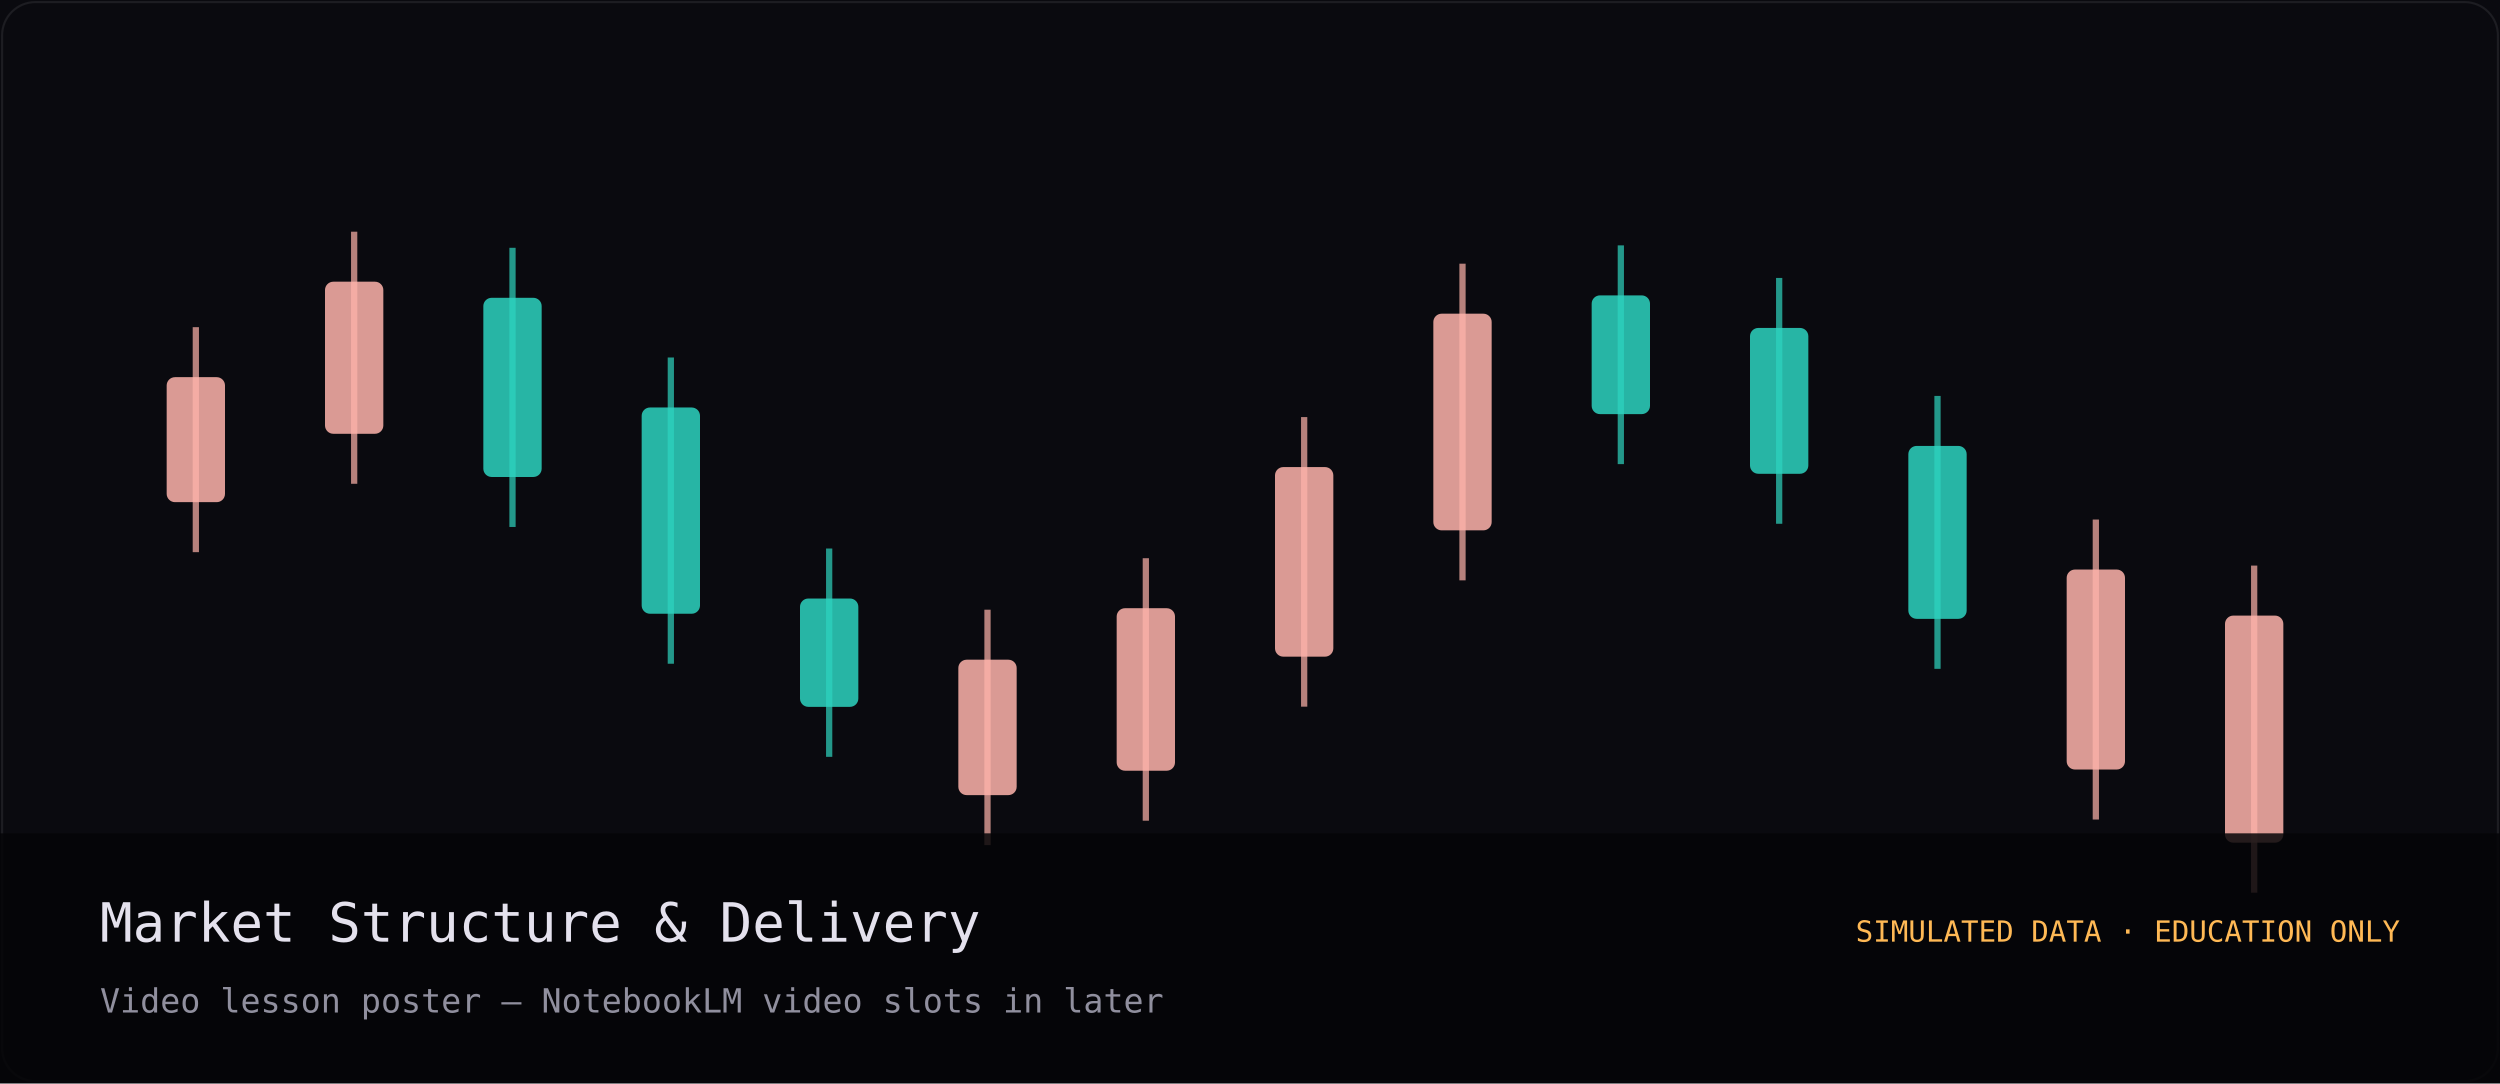
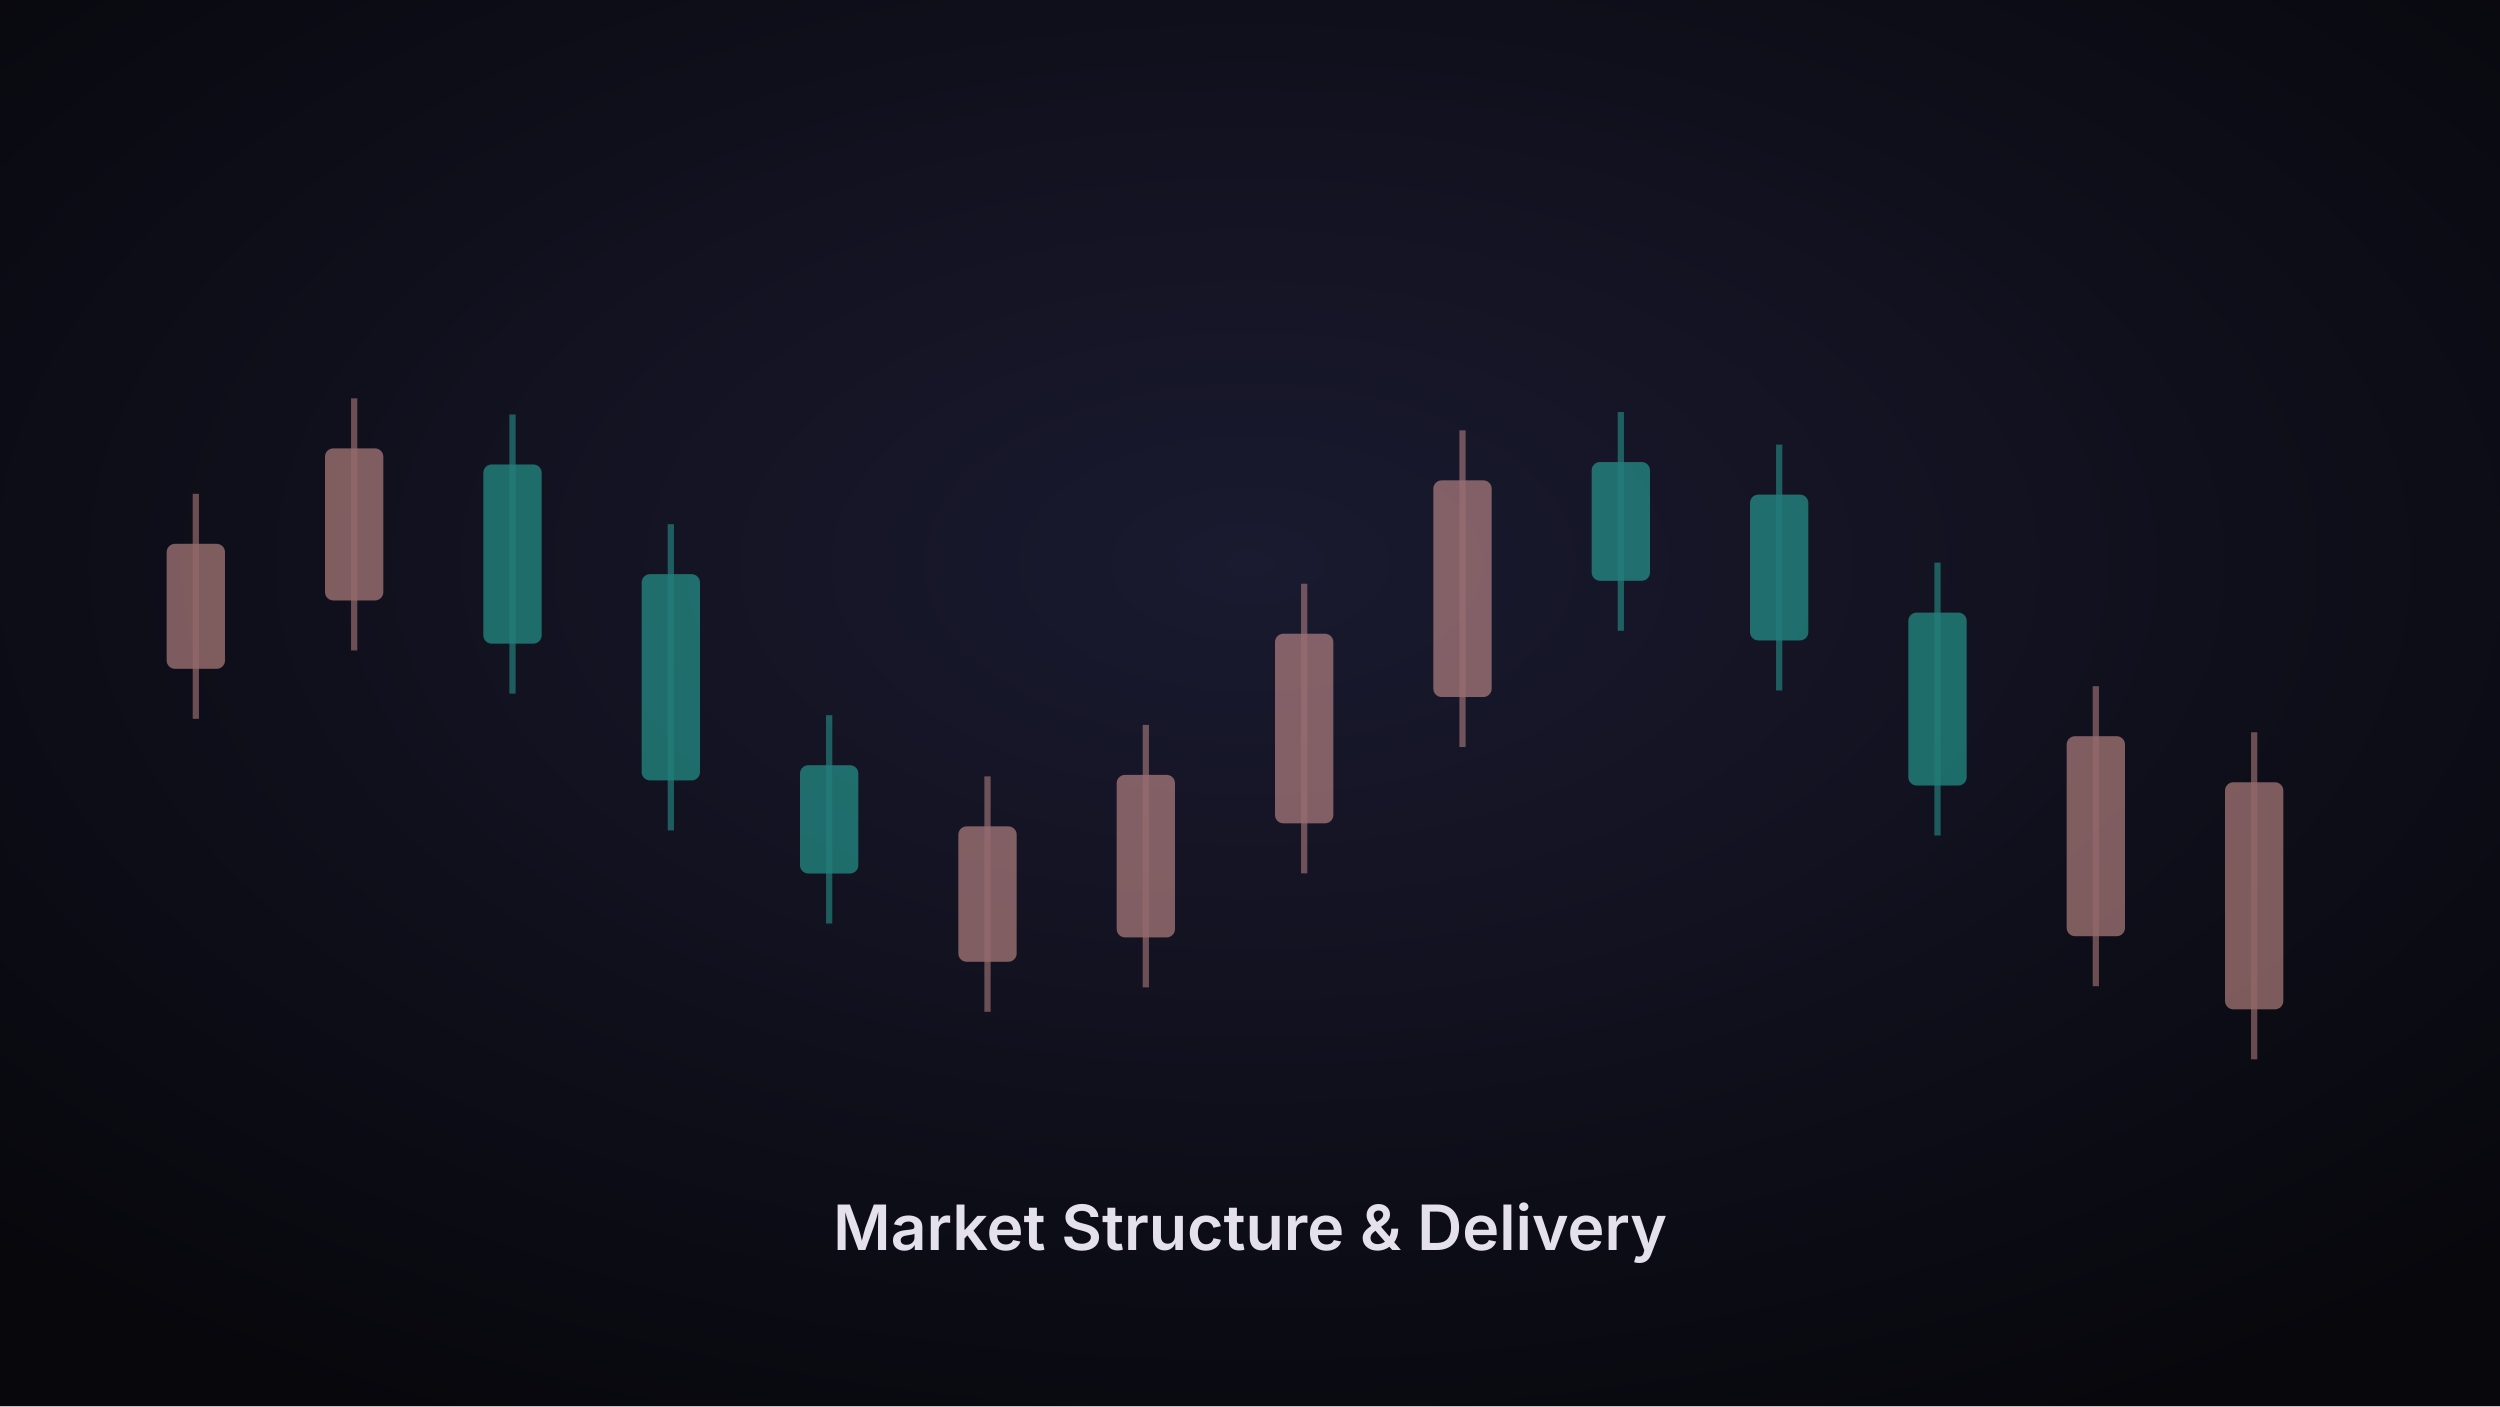
- <svg xmlns="http://www.w3.org/2000/svg" width="1200" height="520" viewBox="0 0 1200 520">
-   <rect width="1200" height="520" fill="#0A0A0F" />
-   <rect x="1" y="1" width="1198" height="518" rx="16" fill="none" stroke="rgba(255,255,255,0.08)" />
-   <line x1="94" y1="157.038" x2="94" y2="265.038" stroke="#FFB4AB" stroke-width="3" opacity="0.7" />
-   <rect x="80" y="181.038" width="28" height="60" rx="4" fill="#FFB4AB" opacity="0.85" />
-   <line x1="170" y1="111.216" x2="170" y2="232.216" stroke="#FFB4AB" stroke-width="3" opacity="0.7" />
-   <rect x="156" y="135.216" width="28" height="73" rx="4" fill="#FFB4AB" opacity="0.85" />
-   <line x1="246" y1="118.945" x2="246" y2="252.945" stroke="#2DD4BF" stroke-width="3" opacity="0.7" />
-   <rect x="232" y="142.945" width="28" height="86" rx="4" fill="#2DD4BF" opacity="0.85" />
-   <line x1="322" y1="171.596" x2="322" y2="318.596" stroke="#2DD4BF" stroke-width="3" opacity="0.7" />
-   <rect x="308" y="195.596" width="28" height="99" rx="4" fill="#2DD4BF" opacity="0.85" />
-   <line x1="398" y1="263.287" x2="398" y2="363.287" stroke="#2DD4BF" stroke-width="3" opacity="0.7" />
-   <rect x="384" y="287.287" width="28" height="52" rx="4" fill="#2DD4BF" opacity="0.85" />
-   <line x1="474" y1="292.655" x2="474" y2="405.655" stroke="#FFB4AB" stroke-width="3" opacity="0.7" />
-   <rect x="460" y="316.655" width="28" height="65" rx="4" fill="#FFB4AB" opacity="0.85" />
-   <line x1="550" y1="267.943" x2="550" y2="393.943" stroke="#FFB4AB" stroke-width="3" opacity="0.7" />
-   <rect x="536" y="291.943" width="28" height="78" rx="4" fill="#FFB4AB" opacity="0.85" />
-   <line x1="626" y1="200.198" x2="626" y2="339.198" stroke="#FFB4AB" stroke-width="3" opacity="0.7" />
-   <rect x="612" y="224.198" width="28" height="91" rx="4" fill="#FFB4AB" opacity="0.85" />
-   <line x1="702" y1="126.57" x2="702" y2="278.57" stroke="#FFB4AB" stroke-width="3" opacity="0.7" />
-   <rect x="688" y="150.57" width="28" height="104" rx="4" fill="#FFB4AB" opacity="0.85" />
-   <line x1="778" y1="117.779" x2="778" y2="222.779" stroke="#2DD4BF" stroke-width="3" opacity="0.7" />
-   <rect x="764" y="141.779" width="28" height="57" rx="4" fill="#2DD4BF" opacity="0.85" />
-   <line x1="854" y1="133.411" x2="854" y2="251.411" stroke="#2DD4BF" stroke-width="3" opacity="0.7" />
-   <rect x="840" y="157.411" width="28" height="70" rx="4" fill="#2DD4BF" opacity="0.85" />
-   <line x1="930" y1="190.042" x2="930" y2="321.042" stroke="#2DD4BF" stroke-width="3" opacity="0.7" />
-   <rect x="916" y="214.042" width="28" height="83" rx="4" fill="#2DD4BF" opacity="0.85" />
-   <line x1="1006" y1="249.377" x2="1006" y2="393.377" stroke="#FFB4AB" stroke-width="3" opacity="0.7" />
-   <rect x="992" y="273.377" width="28" height="96" rx="4" fill="#FFB4AB" opacity="0.85" />
-   <line x1="1082" y1="271.481" x2="1082" y2="428.481" stroke="#FFB4AB" stroke-width="3" opacity="0.7" />
-   <rect x="1068" y="295.481" width="28" height="109" rx="4" fill="#FFB4AB" opacity="0.85" />
-   <rect x="0" y="400" width="1200" height="120" fill="#050507" opacity="0.85" />
-   <text x="48" y="452" font-family="Menlo, monospace" font-size="26" fill="#E4E1ED">Market Structure &amp; Delivery</text>
-   <text x="48" y="486" font-family="Menlo, monospace" font-size="16" fill="#908F9E">Video lesson poster — NotebookLM video slots in later</text>
-   <text x="1152" y="452" text-anchor="end" font-family="Menlo, monospace" font-size="14" fill="#FFB955">SIMULATED DATA · EDUCATION ONLY</text>
+ <svg xmlns="http://www.w3.org/2000/svg" width="1200" height="675" viewBox="0 0 1200 675">
+   <defs>
+     <radialGradient id="g" cx="50%" cy="40%" r="70%">
+       <stop offset="0%" stop-color="#1a1a30" />
+       <stop offset="100%" stop-color="#07070c" />
+     </radialGradient>
+   </defs>
+   <rect width="1200" height="675" fill="url(#g)" />
+   <g transform="translate(0 80)" opacity="0.55">
+     <line x1="94" y1="157.038" x2="94" y2="265.038" stroke="#FFB4AB" stroke-width="3" opacity="0.7" />
+     <rect x="80" y="181.038" width="28" height="60" rx="4" fill="#FFB4AB" opacity="0.85" />
+     <line x1="170" y1="111.216" x2="170" y2="232.216" stroke="#FFB4AB" stroke-width="3" opacity="0.7" />
+     <rect x="156" y="135.216" width="28" height="73" rx="4" fill="#FFB4AB" opacity="0.85" />
+     <line x1="246" y1="118.945" x2="246" y2="252.945" stroke="#2DD4BF" stroke-width="3" opacity="0.7" />
+     <rect x="232" y="142.945" width="28" height="86" rx="4" fill="#2DD4BF" opacity="0.85" />
+     <line x1="322" y1="171.596" x2="322" y2="318.596" stroke="#2DD4BF" stroke-width="3" opacity="0.7" />
+     <rect x="308" y="195.596" width="28" height="99" rx="4" fill="#2DD4BF" opacity="0.85" />
+     <line x1="398" y1="263.287" x2="398" y2="363.287" stroke="#2DD4BF" stroke-width="3" opacity="0.7" />
+     <rect x="384" y="287.287" width="28" height="52" rx="4" fill="#2DD4BF" opacity="0.85" />
+     <line x1="474" y1="292.655" x2="474" y2="405.655" stroke="#FFB4AB" stroke-width="3" opacity="0.7" />
+     <rect x="460" y="316.655" width="28" height="65" rx="4" fill="#FFB4AB" opacity="0.85" />
+     <line x1="550" y1="267.943" x2="550" y2="393.943" stroke="#FFB4AB" stroke-width="3" opacity="0.7" />
+     <rect x="536" y="291.943" width="28" height="78" rx="4" fill="#FFB4AB" opacity="0.85" />
+     <line x1="626" y1="200.198" x2="626" y2="339.198" stroke="#FFB4AB" stroke-width="3" opacity="0.7" />
+     <rect x="612" y="224.198" width="28" height="91" rx="4" fill="#FFB4AB" opacity="0.85" />
+     <line x1="702" y1="126.57" x2="702" y2="278.57" stroke="#FFB4AB" stroke-width="3" opacity="0.7" />
+     <rect x="688" y="150.57" width="28" height="104" rx="4" fill="#FFB4AB" opacity="0.85" />
+     <line x1="778" y1="117.779" x2="778" y2="222.779" stroke="#2DD4BF" stroke-width="3" opacity="0.7" />
+     <rect x="764" y="141.779" width="28" height="57" rx="4" fill="#2DD4BF" opacity="0.85" />
+     <line x1="854" y1="133.411" x2="854" y2="251.411" stroke="#2DD4BF" stroke-width="3" opacity="0.7" />
+     <rect x="840" y="157.411" width="28" height="70" rx="4" fill="#2DD4BF" opacity="0.85" />
+     <line x1="930" y1="190.042" x2="930" y2="321.042" stroke="#2DD4BF" stroke-width="3" opacity="0.7" />
+     <rect x="916" y="214.042" width="28" height="83" rx="4" fill="#2DD4BF" opacity="0.85" />
+     <line x1="1006" y1="249.377" x2="1006" y2="393.377" stroke="#FFB4AB" stroke-width="3" opacity="0.7" />
+     <rect x="992" y="273.377" width="28" height="96" rx="4" fill="#FFB4AB" opacity="0.85" />
+     <line x1="1082" y1="271.481" x2="1082" y2="428.481" stroke="#FFB4AB" stroke-width="3" opacity="0.7" />
+     <rect x="1068" y="295.481" width="28" height="109" rx="4" fill="#FFB4AB" opacity="0.85" />
+   </g>
+   <text x="600" y="600" text-anchor="middle" font-family="Inter, system-ui, sans-serif" font-size="30" font-weight="600" fill="#E4E1ED">Market Structure &amp; Delivery</text>
</svg>
